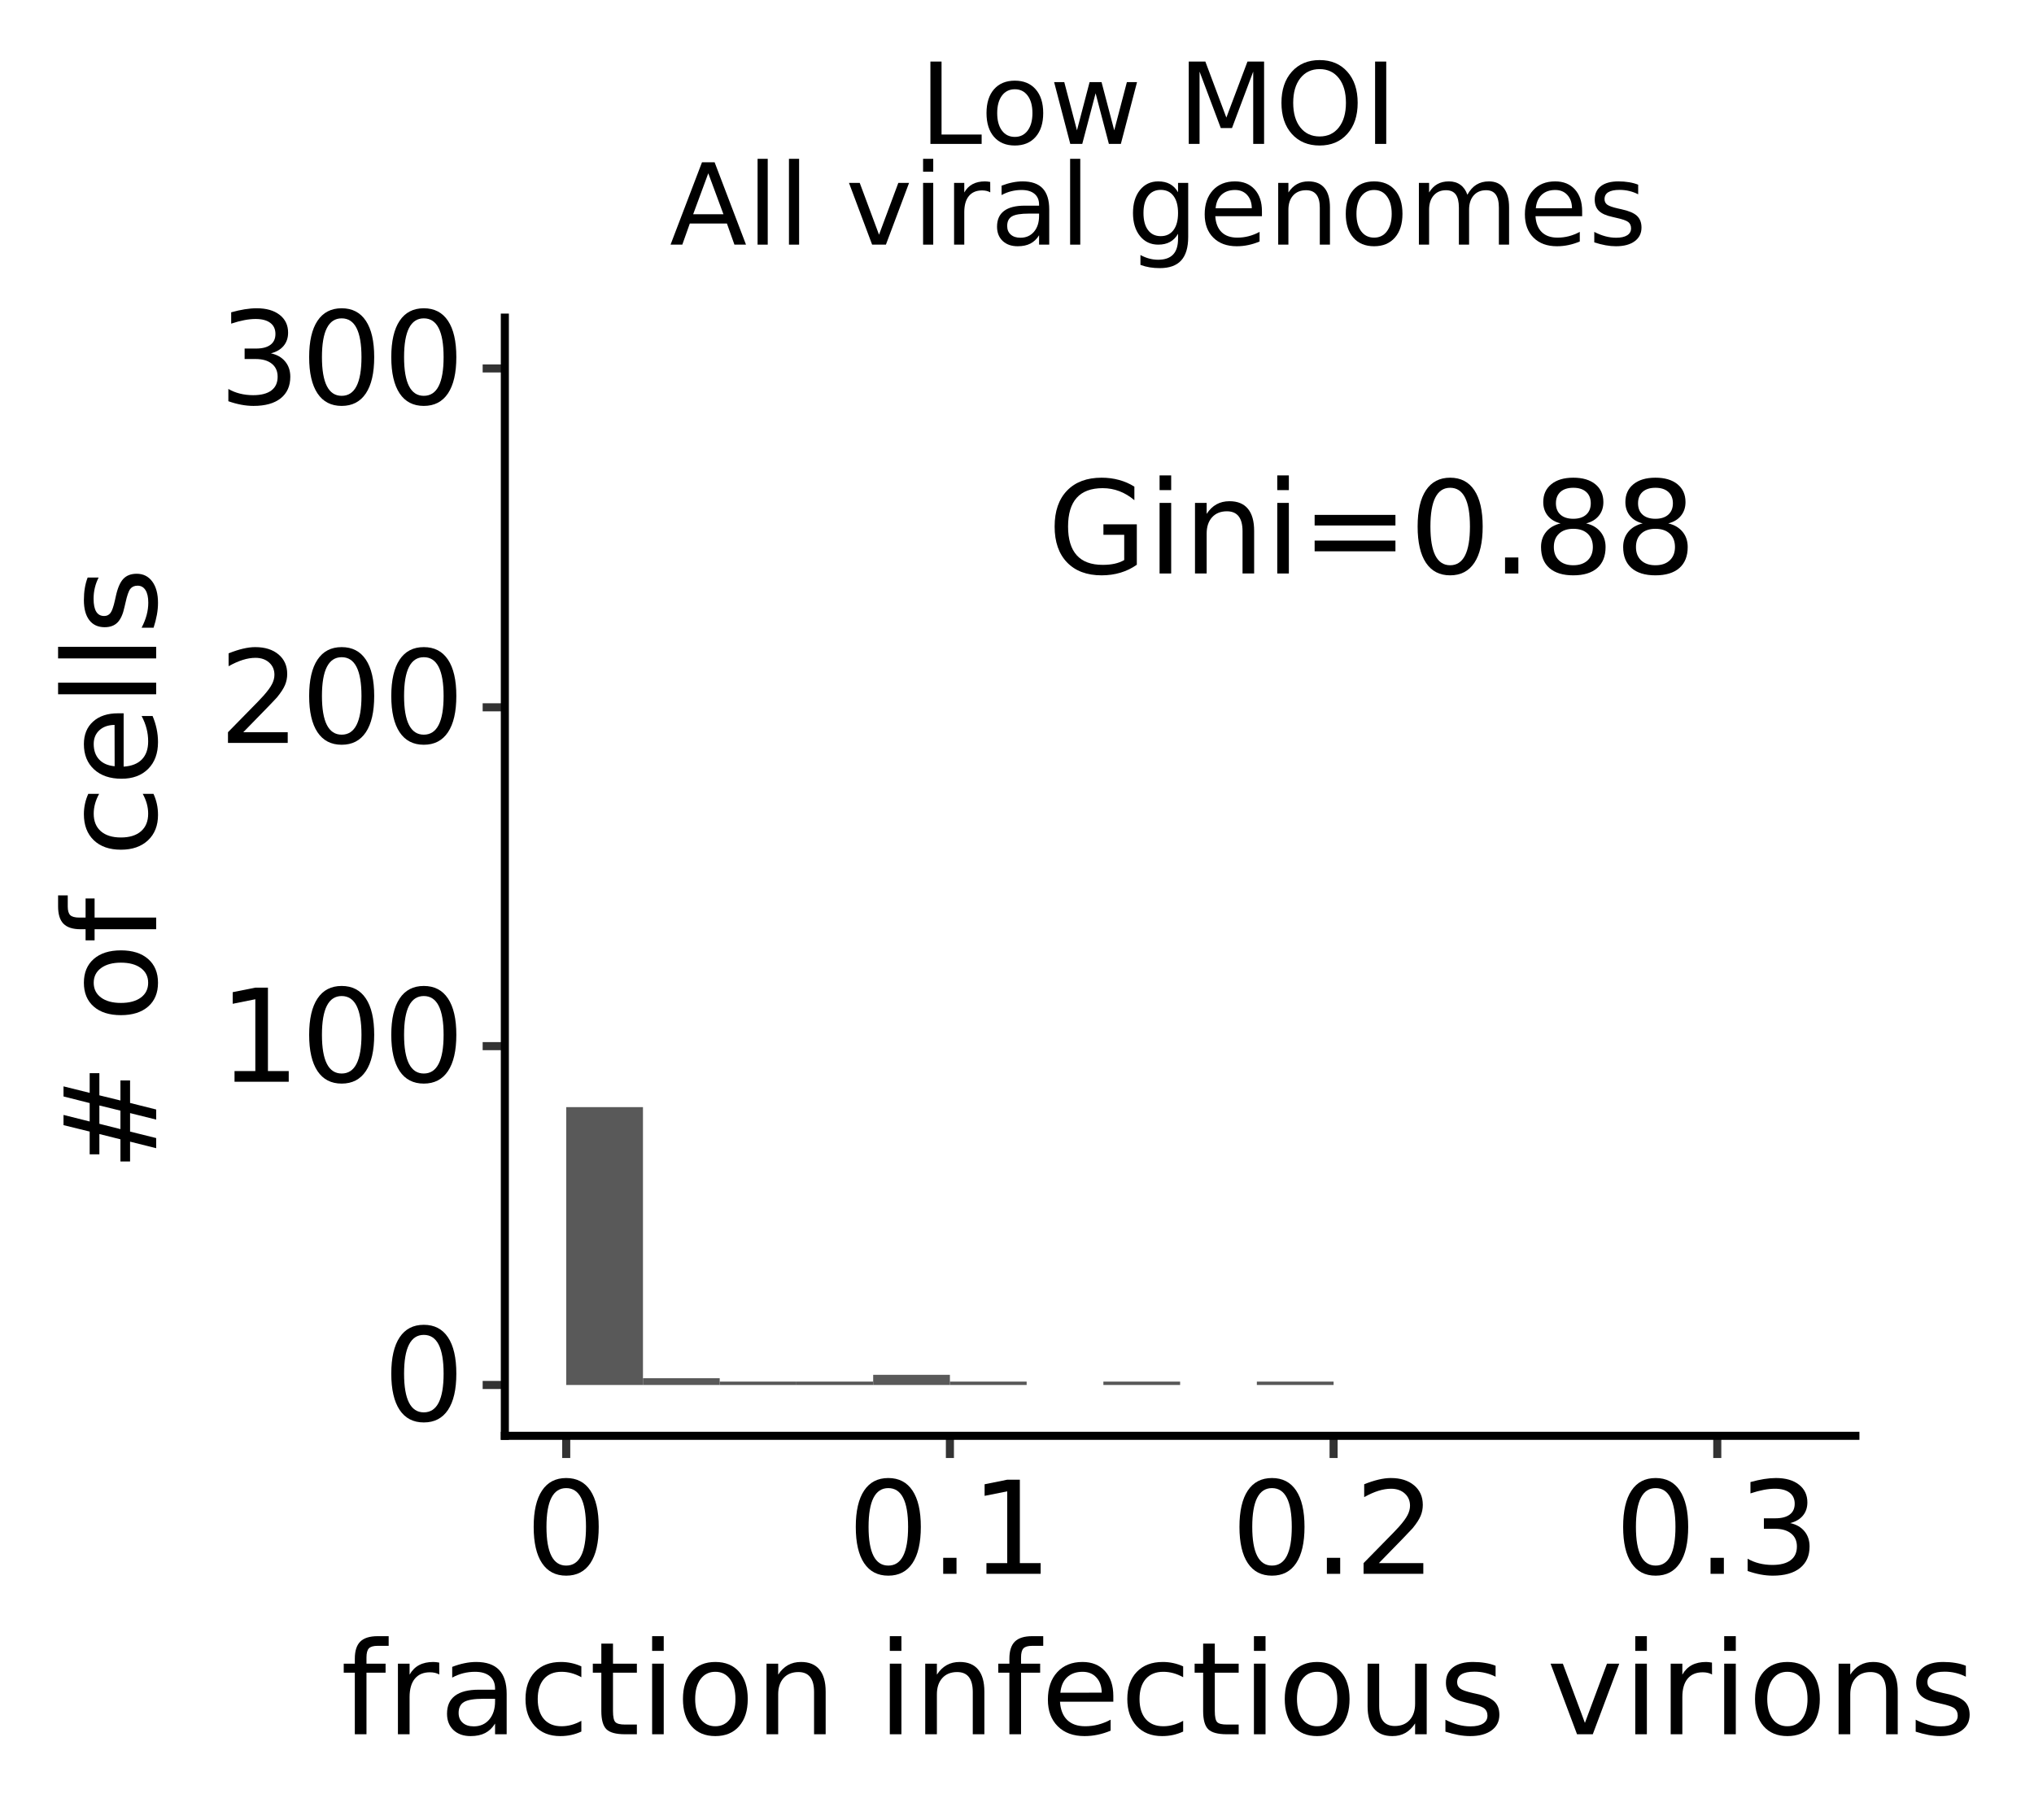
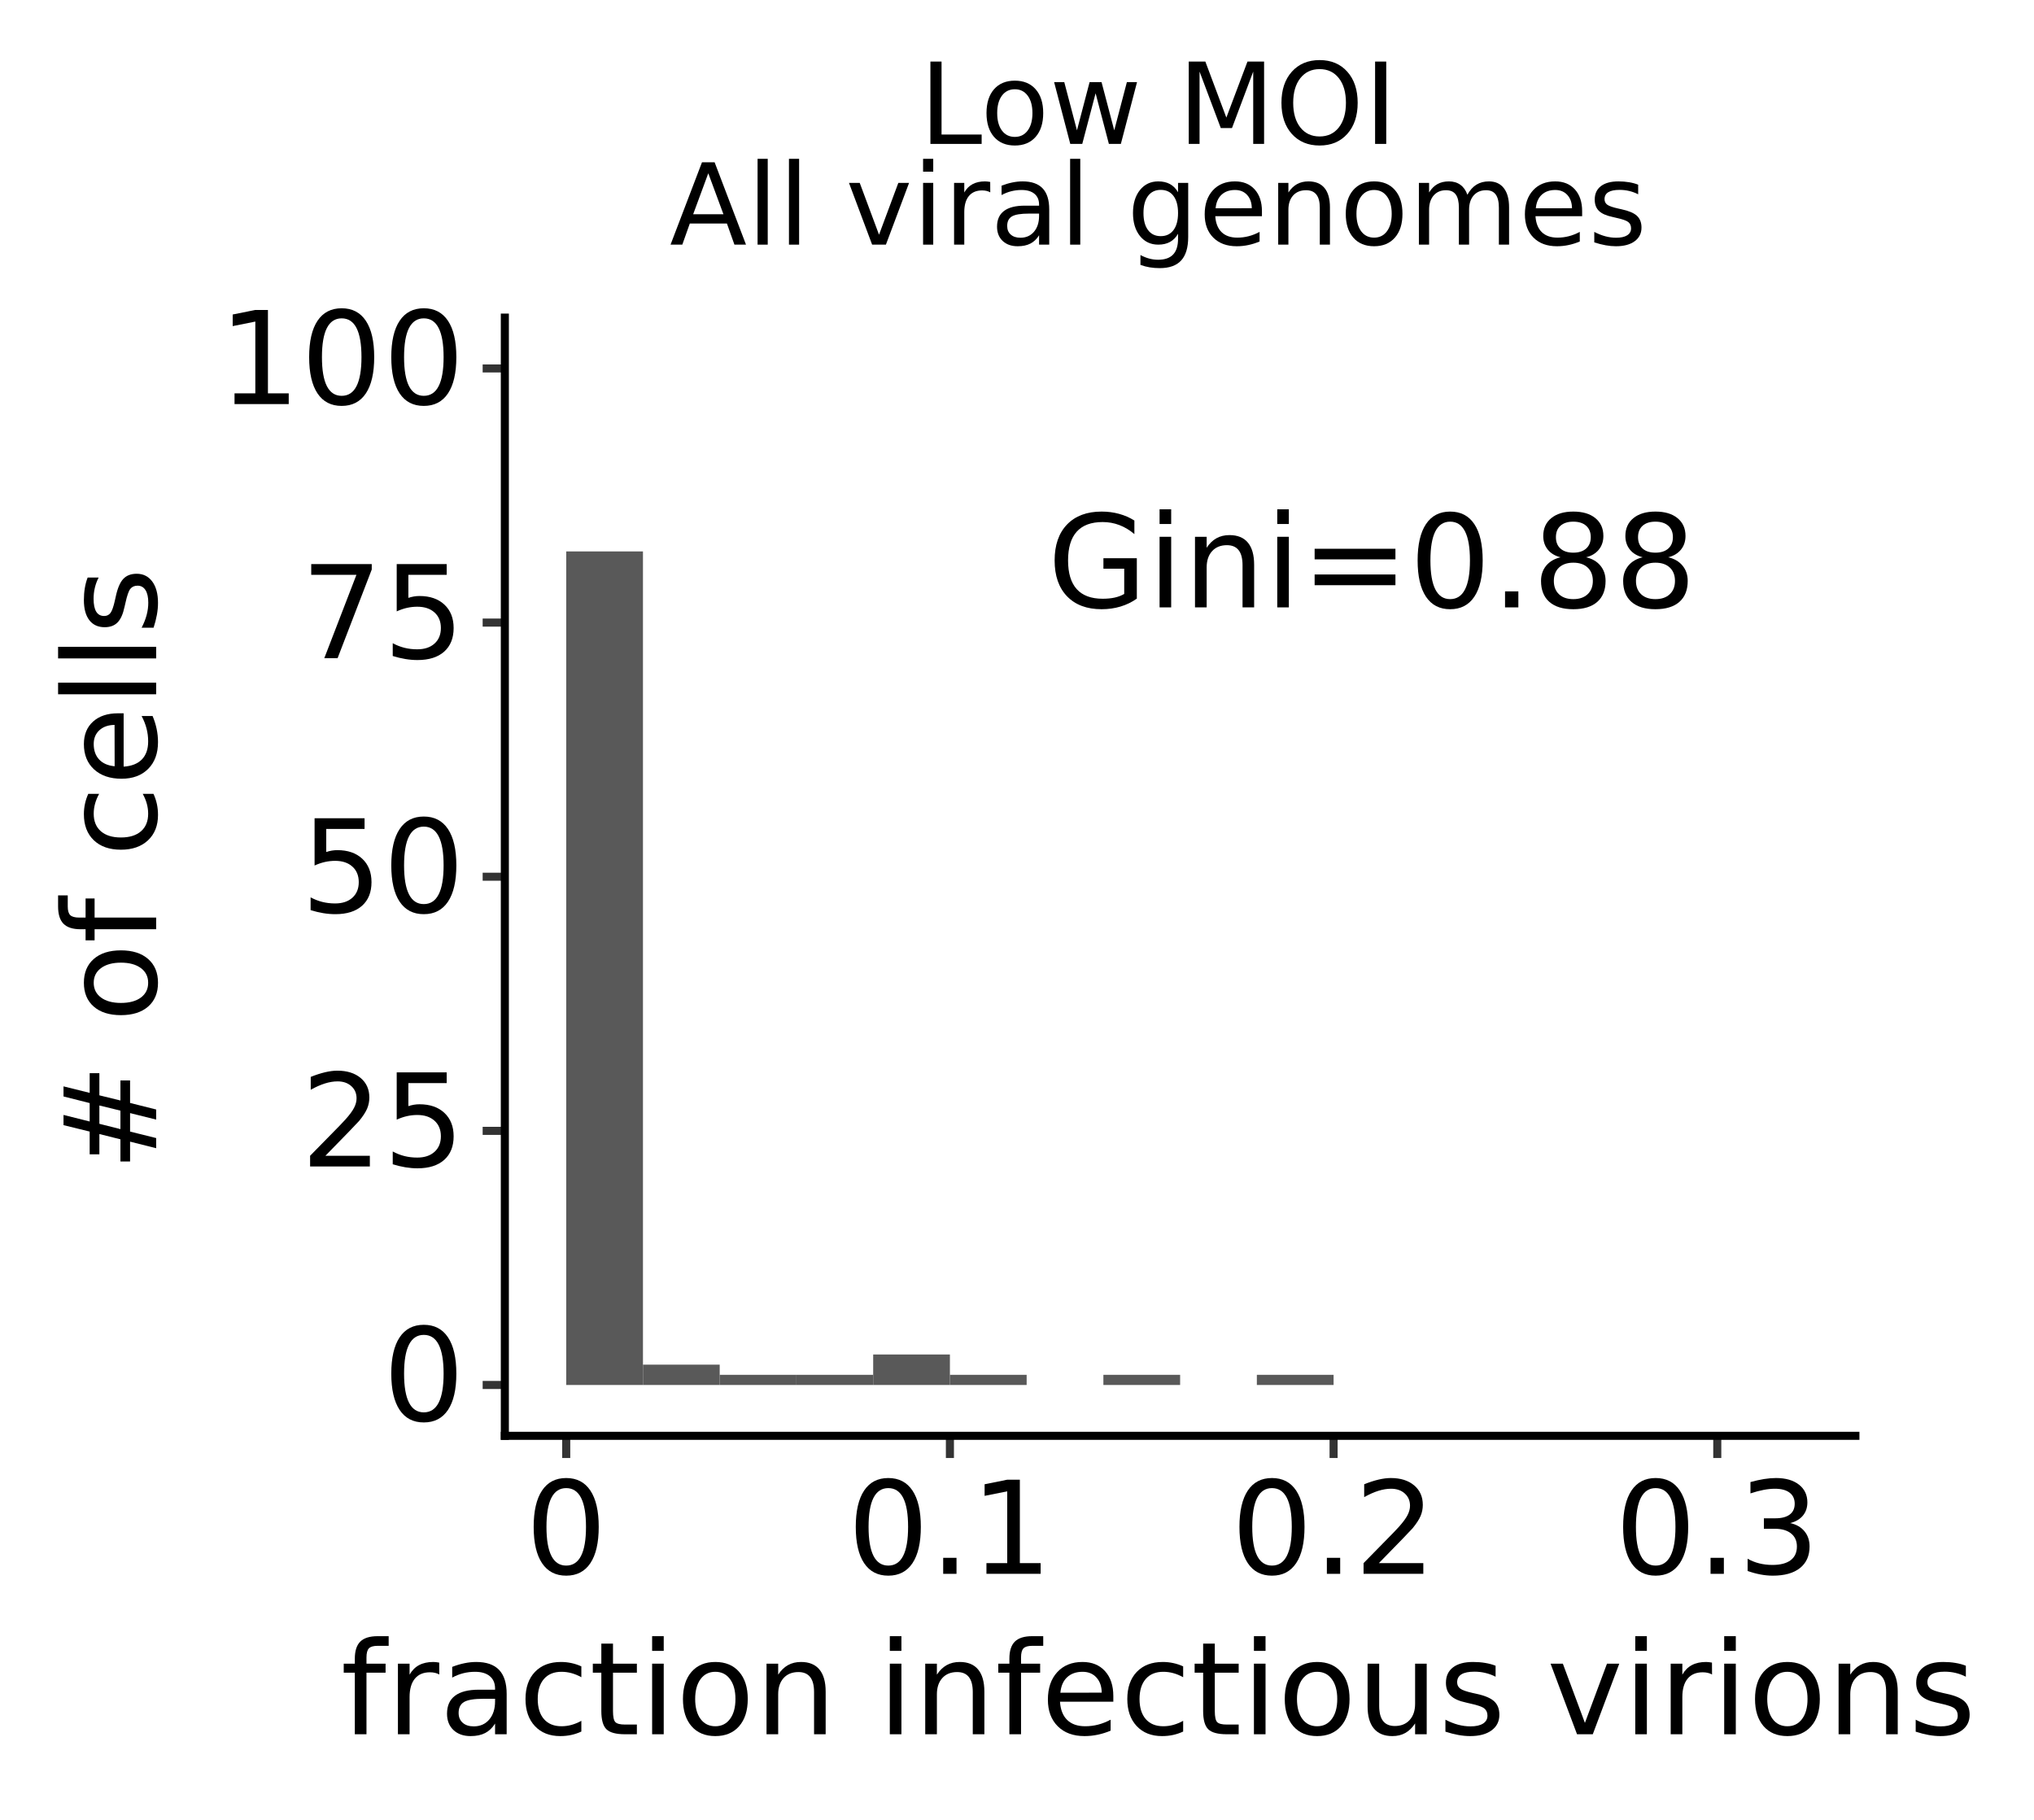
<svg xmlns="http://www.w3.org/2000/svg" xmlns:xlink="http://www.w3.org/1999/xlink" width="252.113pt" height="225.49pt" viewBox="0 0 252.113 225.49" version="1.1">
  <defs>
    <style type="text/css">*{stroke-linejoin: round; stroke-linecap: butt}</style>
  </defs>
  <g id="figure_1">
    <g id="patch_1">
      <path d="M 0 225.49  L 252.113 225.49  L 252.113 0  L 0 0  z " style="fill: #ffffff; stroke: #ffffff; stroke-linejoin: miter" />
    </g>
    <g id="axes_1">
      <g id="patch_2">
        <path d="M 62.575 177.97  L 229.975 177.97  L 229.975 39.37  L 62.575 39.37  z " style="fill: #ffffff" />
      </g>
      <g id="matplotlib.axis_1">
        <g id="xtick_1">
          <g id="line2d_1">
            <path d="M 70.184 177.97  " style="fill: none; stroke: #000000; stroke-width: 1.5" />
            <defs>
-               <path id="mfd074862f7" d="M 0 0  L 0 2.75  " style="stroke: #333333" />
-             </defs>
-             <g>
-               <use xlink:href="#mfd074862f7" x="70.184" y="177.97" style="stroke: #333333" />
+               <path id="meb5c409d5d" d="M 0 0  L 0 2.75  " style="stroke: #333333" />
+             </defs>
+             <g>
+               <use xlink:href="#meb5c409d5d" x="70.184" y="177.97" style="stroke: #333333" />
            </g>
          </g>
          <g id="text_1">
            <g transform="translate(65.09409 195.0779)scale(0.16 -0.16)">
              <defs>
                <path id="DejaVuSans-30" d="M 2034 4250  Q 1547 4250 1301 3770  Q 1056 3291 1056 2328  Q 1056 1369 1301 889  Q 1547 409 2034 409  Q 2525 409 2770 889  Q 3016 1369 3016 2328  Q 3016 3291 2770 3770  Q 2525 4250 2034 4250  z M 2034 4750  Q 2819 4750 3233 4129  Q 3647 3509 3647 2328  Q 3647 1150 3233 529  Q 2819 -91 2034 -91  Q 1250 -91 836 529  Q 422 1150 422 2328  Q 422 3509 836 4129  Q 1250 4750 2034 4750  z " transform="scale(0.015625)" />
              </defs>
              <use xlink:href="#DejaVuSans-30" />
            </g>
          </g>
        </g>
        <g id="xtick_2">
          <g id="line2d_2">
            <path d="M 117.741 177.97  " style="fill: none; stroke: #000000; stroke-width: 1.5" />
            <g>
-               <use xlink:href="#mfd074862f7" x="117.741" y="177.97" style="stroke: #333333" />
+               <use xlink:href="#meb5c409d5d" x="117.741" y="177.97" style="stroke: #333333" />
            </g>
          </g>
          <g id="text_2">
            <g transform="translate(105.0184 195.0779)scale(0.16 -0.16)">
              <defs>
                <path id="DejaVuSans-2e" d="M 684 794  L 1344 794  L 1344 0  L 684 0  L 684 794  z " transform="scale(0.015625)" />
                <path id="DejaVuSans-31" d="M 794 531  L 1825 531  L 1825 4091  L 703 3866  L 703 4441  L 1819 4666  L 2450 4666  L 2450 531  L 3481 531  L 3481 0  L 794 0  L 794 531  z " transform="scale(0.015625)" />
              </defs>
              <use xlink:href="#DejaVuSans-30" />
              <use xlink:href="#DejaVuSans-2e" x="63.623" />
              <use xlink:href="#DejaVuSans-31" x="95.41" />
            </g>
          </g>
        </g>
        <g id="xtick_3">
          <g id="line2d_3">
            <path d="M 165.298 177.97  " style="fill: none; stroke: #000000; stroke-width: 1.5" />
            <g>
-               <use xlink:href="#mfd074862f7" x="165.298" y="177.97" style="stroke: #333333" />
+               <use xlink:href="#meb5c409d5d" x="165.298" y="177.97" style="stroke: #333333" />
            </g>
          </g>
          <g id="text_3">
            <g transform="translate(152.5752 195.0779)scale(0.16 -0.16)">
              <defs>
                <path id="DejaVuSans-32" d="M 1228 531  L 3431 531  L 3431 0  L 469 0  L 469 531  Q 828 903 1448 1529  Q 2069 2156 2228 2338  Q 2531 2678 2651 2914  Q 2772 3150 2772 3378  Q 2772 3750 2511 3984  Q 2250 4219 1831 4219  Q 1534 4219 1204 4116  Q 875 4013 500 3803  L 500 4441  Q 881 4594 1212 4672  Q 1544 4750 1819 4750  Q 2544 4750 2975 4387  Q 3406 4025 3406 3419  Q 3406 3131 3298 2873  Q 3191 2616 2906 2266  Q 2828 2175 2409 1742  Q 1991 1309 1228 531  z " transform="scale(0.015625)" />
              </defs>
              <use xlink:href="#DejaVuSans-30" />
              <use xlink:href="#DejaVuSans-2e" x="63.623" />
              <use xlink:href="#DejaVuSans-32" x="95.41" />
            </g>
          </g>
        </g>
        <g id="xtick_4">
          <g id="line2d_4">
            <path d="M 212.855 177.97  " style="fill: none; stroke: #000000; stroke-width: 1.5" />
            <g>
-               <use xlink:href="#mfd074862f7" x="212.855" y="177.97" style="stroke: #333333" />
+               <use xlink:href="#meb5c409d5d" x="212.855" y="177.97" style="stroke: #333333" />
            </g>
          </g>
          <g id="text_4">
            <g transform="translate(200.132 195.0779)scale(0.16 -0.16)">
              <defs>
                <path id="DejaVuSans-33" d="M 2597 2516  Q 3050 2419 3304 2112  Q 3559 1806 3559 1356  Q 3559 666 3084 287  Q 2609 -91 1734 -91  Q 1441 -91 1130 -33  Q 819 25 488 141  L 488 750  Q 750 597 1062 519  Q 1375 441 1716 441  Q 2309 441 2620 675  Q 2931 909 2931 1356  Q 2931 1769 2642 2001  Q 2353 2234 1838 2234  L 1294 2234  L 1294 2753  L 1863 2753  Q 2328 2753 2575 2939  Q 2822 3125 2822 3475  Q 2822 3834 2567 4026  Q 2313 4219 1838 4219  Q 1578 4219 1281 4162  Q 984 4106 628 3988  L 628 4550  Q 988 4650 1302 4700  Q 1616 4750 1894 4750  Q 2613 4750 3031 4423  Q 3450 4097 3450 3541  Q 3450 3153 3228 2886  Q 3006 2619 2597 2516  z " transform="scale(0.015625)" />
              </defs>
              <use xlink:href="#DejaVuSans-30" />
              <use xlink:href="#DejaVuSans-2e" x="63.623" />
              <use xlink:href="#DejaVuSans-33" x="95.41" />
            </g>
          </g>
        </g>
        <g id="xtick_5" />
        <g id="xtick_6" />
        <g id="xtick_7" />
        <g id="text_5">
          <g transform="translate(42.2375 214.9629)scale(0.16 -0.16)">
            <defs>
              <path id="DejaVuSans-66" d="M 2375 4863  L 2375 4384  L 1825 4384  Q 1516 4384 1395 4259  Q 1275 4134 1275 3809  L 1275 3500  L 2222 3500  L 2222 3053  L 1275 3053  L 1275 0  L 697 0  L 697 3053  L 147 3053  L 147 3500  L 697 3500  L 697 3744  Q 697 4328 969 4595  Q 1241 4863 1831 4863  L 2375 4863  z " transform="scale(0.015625)" />
              <path id="DejaVuSans-72" d="M 2631 2963  Q 2534 3019 2420 3045  Q 2306 3072 2169 3072  Q 1681 3072 1420 2755  Q 1159 2438 1159 1844  L 1159 0  L 581 0  L 581 3500  L 1159 3500  L 1159 2956  Q 1341 3275 1631 3429  Q 1922 3584 2338 3584  Q 2397 3584 2469 3576  Q 2541 3569 2628 3553  L 2631 2963  z " transform="scale(0.015625)" />
              <path id="DejaVuSans-61" d="M 2194 1759  Q 1497 1759 1228 1600  Q 959 1441 959 1056  Q 959 750 1161 570  Q 1363 391 1709 391  Q 2188 391 2477 730  Q 2766 1069 2766 1631  L 2766 1759  L 2194 1759  z M 3341 1997  L 3341 0  L 2766 0  L 2766 531  Q 2569 213 2275 61  Q 1981 -91 1556 -91  Q 1019 -91 701 211  Q 384 513 384 1019  Q 384 1609 779 1909  Q 1175 2209 1959 2209  L 2766 2209  L 2766 2266  Q 2766 2663 2505 2880  Q 2244 3097 1772 3097  Q 1472 3097 1187 3025  Q 903 2953 641 2809  L 641 3341  Q 956 3463 1253 3523  Q 1550 3584 1831 3584  Q 2591 3584 2966 3190  Q 3341 2797 3341 1997  z " transform="scale(0.015625)" />
              <path id="DejaVuSans-63" d="M 3122 3366  L 3122 2828  Q 2878 2963 2633 3030  Q 2388 3097 2138 3097  Q 1578 3097 1268 2742  Q 959 2388 959 1747  Q 959 1106 1268 751  Q 1578 397 2138 397  Q 2388 397 2633 464  Q 2878 531 3122 666  L 3122 134  Q 2881 22 2623 -34  Q 2366 -91 2075 -91  Q 1284 -91 818 406  Q 353 903 353 1747  Q 353 2603 823 3093  Q 1294 3584 2113 3584  Q 2378 3584 2631 3529  Q 2884 3475 3122 3366  z " transform="scale(0.015625)" />
              <path id="DejaVuSans-74" d="M 1172 4494  L 1172 3500  L 2356 3500  L 2356 3053  L 1172 3053  L 1172 1153  Q 1172 725 1289 603  Q 1406 481 1766 481  L 2356 481  L 2356 0  L 1766 0  Q 1100 0 847 248  Q 594 497 594 1153  L 594 3053  L 172 3053  L 172 3500  L 594 3500  L 594 4494  L 1172 4494  z " transform="scale(0.015625)" />
              <path id="DejaVuSans-69" d="M 603 3500  L 1178 3500  L 1178 0  L 603 0  L 603 3500  z M 603 4863  L 1178 4863  L 1178 4134  L 603 4134  L 603 4863  z " transform="scale(0.015625)" />
              <path id="DejaVuSans-6f" d="M 1959 3097  Q 1497 3097 1228 2736  Q 959 2375 959 1747  Q 959 1119 1226 758  Q 1494 397 1959 397  Q 2419 397 2687 759  Q 2956 1122 2956 1747  Q 2956 2369 2687 2733  Q 2419 3097 1959 3097  z M 1959 3584  Q 2709 3584 3137 3096  Q 3566 2609 3566 1747  Q 3566 888 3137 398  Q 2709 -91 1959 -91  Q 1206 -91 779 398  Q 353 888 353 1747  Q 353 2609 779 3096  Q 1206 3584 1959 3584  z " transform="scale(0.015625)" />
              <path id="DejaVuSans-6e" d="M 3513 2113  L 3513 0  L 2938 0  L 2938 2094  Q 2938 2591 2744 2837  Q 2550 3084 2163 3084  Q 1697 3084 1428 2787  Q 1159 2491 1159 1978  L 1159 0  L 581 0  L 581 3500  L 1159 3500  L 1159 2956  Q 1366 3272 1645 3428  Q 1925 3584 2291 3584  Q 2894 3584 3203 3211  Q 3513 2838 3513 2113  z " transform="scale(0.015625)" />
              <path id="DejaVuSans-20" transform="scale(0.015625)" />
              <path id="DejaVuSans-65" d="M 3597 1894  L 3597 1613  L 953 1613  Q 991 1019 1311 708  Q 1631 397 2203 397  Q 2534 397 2845 478  Q 3156 559 3463 722  L 3463 178  Q 3153 47 2828 -22  Q 2503 -91 2169 -91  Q 1331 -91 842 396  Q 353 884 353 1716  Q 353 2575 817 3079  Q 1281 3584 2069 3584  Q 2775 3584 3186 3129  Q 3597 2675 3597 1894  z M 3022 2063  Q 3016 2534 2758 2815  Q 2500 3097 2075 3097  Q 1594 3097 1305 2825  Q 1016 2553 972 2059  L 3022 2063  z " transform="scale(0.015625)" />
              <path id="DejaVuSans-75" d="M 544 1381  L 544 3500  L 1119 3500  L 1119 1403  Q 1119 906 1312 657  Q 1506 409 1894 409  Q 2359 409 2629 706  Q 2900 1003 2900 1516  L 2900 3500  L 3475 3500  L 3475 0  L 2900 0  L 2900 538  Q 2691 219 2414 64  Q 2138 -91 1772 -91  Q 1169 -91 856 284  Q 544 659 544 1381  z M 1991 3584  L 1991 3584  z " transform="scale(0.015625)" />
              <path id="DejaVuSans-73" d="M 2834 3397  L 2834 2853  Q 2591 2978 2328 3040  Q 2066 3103 1784 3103  Q 1356 3103 1142 2972  Q 928 2841 928 2578  Q 928 2378 1081 2264  Q 1234 2150 1697 2047  L 1894 2003  Q 2506 1872 2764 1633  Q 3022 1394 3022 966  Q 3022 478 2636 193  Q 2250 -91 1575 -91  Q 1294 -91 989 -36  Q 684 19 347 128  L 347 722  Q 666 556 975 473  Q 1284 391 1588 391  Q 1994 391 2212 530  Q 2431 669 2431 922  Q 2431 1156 2273 1281  Q 2116 1406 1581 1522  L 1381 1569  Q 847 1681 609 1914  Q 372 2147 372 2553  Q 372 3047 722 3315  Q 1072 3584 1716 3584  Q 2034 3584 2315 3537  Q 2597 3491 2834 3397  z " transform="scale(0.015625)" />
              <path id="DejaVuSans-76" d="M 191 3500  L 800 3500  L 1894 563  L 2988 3500  L 3597 3500  L 2284 0  L 1503 0  L 191 3500  z " transform="scale(0.015625)" />
            </defs>
            <use xlink:href="#DejaVuSans-66" />
            <use xlink:href="#DejaVuSans-72" x="35.205" />
            <use xlink:href="#DejaVuSans-61" x="76.318" />
            <use xlink:href="#DejaVuSans-63" x="137.598" />
            <use xlink:href="#DejaVuSans-74" x="192.578" />
            <use xlink:href="#DejaVuSans-69" x="231.787" />
            <use xlink:href="#DejaVuSans-6f" x="259.57" />
            <use xlink:href="#DejaVuSans-6e" x="320.752" />
            <use xlink:href="#DejaVuSans-20" x="384.131" />
            <use xlink:href="#DejaVuSans-69" x="415.918" />
            <use xlink:href="#DejaVuSans-6e" x="443.701" />
            <use xlink:href="#DejaVuSans-66" x="507.08" />
            <use xlink:href="#DejaVuSans-65" x="542.285" />
            <use xlink:href="#DejaVuSans-63" x="603.809" />
            <use xlink:href="#DejaVuSans-74" x="658.789" />
            <use xlink:href="#DejaVuSans-69" x="697.998" />
            <use xlink:href="#DejaVuSans-6f" x="725.781" />
            <use xlink:href="#DejaVuSans-75" x="786.963" />
            <use xlink:href="#DejaVuSans-73" x="850.342" />
            <use xlink:href="#DejaVuSans-20" x="902.441" />
            <use xlink:href="#DejaVuSans-76" x="934.229" />
            <use xlink:href="#DejaVuSans-69" x="993.408" />
            <use xlink:href="#DejaVuSans-72" x="1021.191" />
            <use xlink:href="#DejaVuSans-69" x="1062.305" />
            <use xlink:href="#DejaVuSans-6f" x="1090.088" />
            <use xlink:href="#DejaVuSans-6e" x="1151.27" />
            <use xlink:href="#DejaVuSans-73" x="1214.648" />
          </g>
        </g>
      </g>
      <g id="matplotlib.axis_2">
        <g id="ytick_1">
          <g id="line2d_5">
            <path d="M 62.575 171.67  " style="fill: none; stroke: #000000; stroke-width: 1.5" />
            <defs>
-               <path id="m29ac6354e7" d="M 0 0  L -2.75 0  " style="stroke: #333333" />
-             </defs>
-             <g>
-               <use xlink:href="#m29ac6354e7" x="62.575" y="171.67" style="stroke: #333333" />
+               <path id="m85e49510f1" d="M 0 0  L -2.75 0  " style="stroke: #333333" />
+             </defs>
+             <g>
+               <use xlink:href="#m85e49510f1" x="62.575" y="171.67" style="stroke: #333333" />
            </g>
          </g>
          <g id="text_6">
            <g transform="translate(47.445 176.0854)scale(0.16 -0.16)">
              <use xlink:href="#DejaVuSans-30" />
            </g>
          </g>
        </g>
        <g id="ytick_2">
          <g id="line2d_6">
-             <path d="M 62.575 129.67  " style="fill: none; stroke: #000000; stroke-width: 1.5" />
-             <g>
-               <use xlink:href="#m29ac6354e7" x="62.575" y="129.67" style="stroke: #333333" />
+             <path d="M 62.575 140.17  " style="fill: none; stroke: #000000; stroke-width: 1.5" />
+             <g>
+               <use xlink:href="#m85e49510f1" x="62.575" y="140.17" style="stroke: #333333" />
            </g>
          </g>
          <g id="text_7">
-             <g transform="translate(27.085 134.0854)scale(0.16 -0.16)">
+             <g transform="translate(37.265 144.5854)scale(0.16 -0.16)">
+               <defs>
+                 <path id="DejaVuSans-35" d="M 691 4666  L 3169 4666  L 3169 4134  L 1269 4134  L 1269 2991  Q 1406 3038 1543 3061  Q 1681 3084 1819 3084  Q 2600 3084 3056 2656  Q 3513 2228 3513 1497  Q 3513 744 3044 326  Q 2575 -91 1722 -91  Q 1428 -91 1123 -41  Q 819 9 494 109  L 494 744  Q 775 591 1075 516  Q 1375 441 1709 441  Q 2250 441 2565 725  Q 2881 1009 2881 1497  Q 2881 1984 2565 2268  Q 2250 2553 1709 2553  Q 1456 2553 1204 2497  Q 953 2441 691 2322  L 691 4666  z " transform="scale(0.015625)" />
+               </defs>
+               <use xlink:href="#DejaVuSans-32" />
+               <use xlink:href="#DejaVuSans-35" x="63.623" />
+             </g>
+           </g>
+         </g>
+         <g id="ytick_3">
+           <g id="line2d_7">
+             <path d="M 62.575 108.67  " style="fill: none; stroke: #000000; stroke-width: 1.5" />
+             <g>
+               <use xlink:href="#m85e49510f1" x="62.575" y="108.67" style="stroke: #333333" />
+             </g>
+           </g>
+           <g id="text_8">
+             <g transform="translate(37.265 113.0854)scale(0.16 -0.16)">
+               <use xlink:href="#DejaVuSans-35" />
+               <use xlink:href="#DejaVuSans-30" x="63.623" />
+             </g>
+           </g>
+         </g>
+         <g id="ytick_4">
+           <g id="line2d_8">
+             <path d="M 62.575 77.17  " style="fill: none; stroke: #000000; stroke-width: 1.5" />
+             <g>
+               <use xlink:href="#m85e49510f1" x="62.575" y="77.17" style="stroke: #333333" />
+             </g>
+           </g>
+           <g id="text_9">
+             <g transform="translate(37.265 81.58541)scale(0.16 -0.16)">
+               <defs>
+                 <path id="DejaVuSans-37" d="M 525 4666  L 3525 4666  L 3525 4397  L 1831 0  L 1172 0  L 2766 4134  L 525 4134  L 525 4666  z " transform="scale(0.015625)" />
+               </defs>
+               <use xlink:href="#DejaVuSans-37" />
+               <use xlink:href="#DejaVuSans-35" x="63.623" />
+             </g>
+           </g>
+         </g>
+         <g id="ytick_5">
+           <g id="line2d_9">
+             <path d="M 62.575 45.67  " style="fill: none; stroke: #000000; stroke-width: 1.5" />
+             <g>
+               <use xlink:href="#m85e49510f1" x="62.575" y="45.67" style="stroke: #333333" />
+             </g>
+           </g>
+           <g id="text_10">
+             <g transform="translate(27.085 50.08541)scale(0.16 -0.16)">
              <use xlink:href="#DejaVuSans-31" />
              <use xlink:href="#DejaVuSans-30" x="63.623" />
              <use xlink:href="#DejaVuSans-30" x="127.246" />
            </g>
          </g>
        </g>
-         <g id="ytick_3">
-           <g id="line2d_7">
-             <path d="M 62.575 87.67  " style="fill: none; stroke: #000000; stroke-width: 1.5" />
-             <g>
-               <use xlink:href="#m29ac6354e7" x="62.575" y="87.67" style="stroke: #333333" />
-             </g>
-           </g>
-           <g id="text_8">
-             <g transform="translate(27.085 92.08541)scale(0.16 -0.16)">
-               <use xlink:href="#DejaVuSans-32" />
-               <use xlink:href="#DejaVuSans-30" x="63.623" />
-               <use xlink:href="#DejaVuSans-30" x="127.246" />
-             </g>
-           </g>
-         </g>
-         <g id="ytick_4">
-           <g id="line2d_8">
-             <path d="M 62.575 45.67  " style="fill: none; stroke: #000000; stroke-width: 1.5" />
-             <g>
-               <use xlink:href="#m29ac6354e7" x="62.575" y="45.67" style="stroke: #333333" />
-             </g>
-           </g>
-           <g id="text_9">
-             <g transform="translate(27.085 50.08541)scale(0.16 -0.16)">
-               <use xlink:href="#DejaVuSans-33" />
-               <use xlink:href="#DejaVuSans-30" x="63.623" />
-               <use xlink:href="#DejaVuSans-30" x="127.246" />
-             </g>
-           </g>
-         </g>
-         <g id="ytick_5" />
        <g id="ytick_6" />
        <g id="ytick_7" />
-         <g id="text_10">
+         <g id="ytick_8" />
+         <g id="ytick_9" />
+         <g id="text_11">
          <g transform="translate(19.3575 145.2042)rotate(-90)scale(0.16 -0.16)">
            <defs>
              <path id="DejaVuSans-23" d="M 3272 2816  L 2363 2816  L 2100 1772  L 3016 1772  L 3272 2816  z M 2803 4594  L 2478 3297  L 3391 3297  L 3719 4594  L 4219 4594  L 3897 3297  L 4872 3297  L 4872 2816  L 3775 2816  L 3519 1772  L 4513 1772  L 4513 1294  L 3397 1294  L 3072 0  L 2572 0  L 2894 1294  L 1978 1294  L 1656 0  L 1153 0  L 1478 1294  L 494 1294  L 494 1772  L 1594 1772  L 1856 2816  L 850 2816  L 850 3297  L 1978 3297  L 2297 4594  L 2803 4594  z " transform="scale(0.015625)" />
              <path id="DejaVuSans-6c" d="M 603 4863  L 1178 4863  L 1178 0  L 603 0  L 603 4863  z " transform="scale(0.015625)" />
            </defs>
            <use xlink:href="#DejaVuSans-23" />
            <use xlink:href="#DejaVuSans-20" x="83.789" />
            <use xlink:href="#DejaVuSans-6f" x="115.576" />
            <use xlink:href="#DejaVuSans-66" x="176.758" />
            <use xlink:href="#DejaVuSans-20" x="211.963" />
            <use xlink:href="#DejaVuSans-63" x="243.75" />
            <use xlink:href="#DejaVuSans-65" x="298.73" />
            <use xlink:href="#DejaVuSans-6c" x="360.254" />
            <use xlink:href="#DejaVuSans-6c" x="388.037" />
            <use xlink:href="#DejaVuSans-73" x="415.82" />
          </g>
        </g>
      </g>
      <g id="PolyCollection_1">
-         <path d="M 70.184 171.67  L 70.184 137.23  L 79.695 137.23  L 79.695 171.67  z " clip-path="url(#pc6d3949882)" style="fill: #595959" />
-         <path d="M 79.695 171.67  L 79.695 170.83  L 89.207 170.83  L 89.207 171.67  z " clip-path="url(#pc6d3949882)" style="fill: #595959" />
-         <path d="M 89.207 171.67  L 89.207 171.25  L 98.718 171.25  L 98.718 171.67  z " clip-path="url(#pc6d3949882)" style="fill: #595959" />
-         <path d="M 98.718 171.67  L 98.718 171.25  L 108.23 171.25  L 108.23 171.67  z " clip-path="url(#pc6d3949882)" style="fill: #595959" />
-         <path d="M 108.23 171.67  L 108.23 170.41  L 117.741 170.41  L 117.741 171.67  z " clip-path="url(#pc6d3949882)" style="fill: #595959" />
-         <path d="M 117.741 171.67  L 117.741 171.25  L 127.252 171.25  L 127.252 171.67  z " clip-path="url(#pc6d3949882)" style="fill: #595959" />
-         <path d="M 127.252 171.67  L 127.252 171.67  L 136.764 171.67  L 136.764 171.67  z " clip-path="url(#pc6d3949882)" style="fill: #595959" />
-         <path d="M 136.764 171.67  L 136.764 171.25  L 146.275 171.25  L 146.275 171.67  z " clip-path="url(#pc6d3949882)" style="fill: #595959" />
-         <path d="M 146.275 171.67  L 146.275 171.67  L 155.786 171.67  L 155.786 171.67  z " clip-path="url(#pc6d3949882)" style="fill: #595959" />
-         <path d="M 155.786 171.67  L 155.786 171.25  L 165.298 171.25  L 165.298 171.67  z " clip-path="url(#pc6d3949882)" style="fill: #595959" />
-         <path d="M 165.298 171.67  L 165.298 171.67  L 174.809 171.67  L 174.809 171.67  z " clip-path="url(#pc6d3949882)" style="fill: #595959" />
-         <path d="M 174.809 171.67  L 174.809 171.67  L 184.32 171.67  L 184.32 171.67  z " clip-path="url(#pc6d3949882)" style="fill: #595959" />
-         <path d="M 184.32 171.67  L 184.32 171.67  L 193.832 171.67  L 193.832 171.67  z " clip-path="url(#pc6d3949882)" style="fill: #595959" />
-         <path d="M 193.832 171.67  L 193.832 171.67  L 203.343 171.67  L 203.343 171.67  z " clip-path="url(#pc6d3949882)" style="fill: #595959" />
-         <path d="M 203.343 171.67  L 203.343 171.67  L 212.855 171.67  L 212.855 171.67  z " clip-path="url(#pc6d3949882)" style="fill: #595959" />
-         <path d="M 212.855 171.67  L 212.855 171.67  L 222.366 171.67  L 222.366 171.67  z " clip-path="url(#pc6d3949882)" style="fill: #595959" />
-       </g>
-       <g id="text_11">
-         <g clip-path="url(#pc6d3949882)">
-           <g transform="translate(129.8234 71.08541)scale(0.16 -0.16)">
+         <path d="M 70.184 171.67  L 70.184 68.35  L 79.695 68.35  L 79.695 171.67  z " clip-path="url(#pfb9f160115)" style="fill: #595959" />
+         <path d="M 79.695 171.67  L 79.695 169.15  L 89.207 169.15  L 89.207 171.67  z " clip-path="url(#pfb9f160115)" style="fill: #595959" />
+         <path d="M 89.207 171.67  L 89.207 170.41  L 98.718 170.41  L 98.718 171.67  z " clip-path="url(#pfb9f160115)" style="fill: #595959" />
+         <path d="M 98.718 171.67  L 98.718 170.41  L 108.23 170.41  L 108.23 171.67  z " clip-path="url(#pfb9f160115)" style="fill: #595959" />
+         <path d="M 108.23 171.67  L 108.23 167.89  L 117.741 167.89  L 117.741 171.67  z " clip-path="url(#pfb9f160115)" style="fill: #595959" />
+         <path d="M 117.741 171.67  L 117.741 170.41  L 127.252 170.41  L 127.252 171.67  z " clip-path="url(#pfb9f160115)" style="fill: #595959" />
+         <path d="M 127.252 171.67  L 127.252 171.67  L 136.764 171.67  L 136.764 171.67  z " clip-path="url(#pfb9f160115)" style="fill: #595959" />
+         <path d="M 136.764 171.67  L 136.764 170.41  L 146.275 170.41  L 146.275 171.67  z " clip-path="url(#pfb9f160115)" style="fill: #595959" />
+         <path d="M 146.275 171.67  L 146.275 171.67  L 155.786 171.67  L 155.786 171.67  z " clip-path="url(#pfb9f160115)" style="fill: #595959" />
+         <path d="M 155.786 171.67  L 155.786 170.41  L 165.298 170.41  L 165.298 171.67  z " clip-path="url(#pfb9f160115)" style="fill: #595959" />
+         <path d="M 165.298 171.67  L 165.298 171.67  L 174.809 171.67  L 174.809 171.67  z " clip-path="url(#pfb9f160115)" style="fill: #595959" />
+         <path d="M 174.809 171.67  L 174.809 171.67  L 184.32 171.67  L 184.32 171.67  z " clip-path="url(#pfb9f160115)" style="fill: #595959" />
+         <path d="M 184.32 171.67  L 184.32 171.67  L 193.832 171.67  L 193.832 171.67  z " clip-path="url(#pfb9f160115)" style="fill: #595959" />
+         <path d="M 193.832 171.67  L 193.832 171.67  L 203.343 171.67  L 203.343 171.67  z " clip-path="url(#pfb9f160115)" style="fill: #595959" />
+         <path d="M 203.343 171.67  L 203.343 171.67  L 212.855 171.67  L 212.855 171.67  z " clip-path="url(#pfb9f160115)" style="fill: #595959" />
+         <path d="M 212.855 171.67  L 212.855 171.67  L 222.366 171.67  L 222.366 171.67  z " clip-path="url(#pfb9f160115)" style="fill: #595959" />
+       </g>
+       <g id="text_12">
+         <g clip-path="url(#pfb9f160115)">
+           <g transform="translate(129.8234 75.28541)scale(0.16 -0.16)">
            <defs>
              <path id="DejaVuSans-47" d="M 3809 666  L 3809 1919  L 2778 1919  L 2778 2438  L 4434 2438  L 4434 434  Q 4069 175 3628 42  Q 3188 -91 2688 -91  Q 1594 -91 976 548  Q 359 1188 359 2328  Q 359 3472 976 4111  Q 1594 4750 2688 4750  Q 3144 4750 3555 4637  Q 3966 4525 4313 4306  L 4313 3634  Q 3963 3931 3569 4081  Q 3175 4231 2741 4231  Q 1884 4231 1454 3753  Q 1025 3275 1025 2328  Q 1025 1384 1454 906  Q 1884 428 2741 428  Q 3075 428 3337 486  Q 3600 544 3809 666  z " transform="scale(0.015625)" />
              <path id="DejaVuSans-3d" d="M 678 2906  L 4684 2906  L 4684 2381  L 678 2381  L 678 2906  z M 678 1631  L 4684 1631  L 4684 1100  L 678 1100  L 678 1631  z " transform="scale(0.015625)" />
              <path id="DejaVuSans-38" d="M 2034 2216  Q 1584 2216 1326 1975  Q 1069 1734 1069 1313  Q 1069 891 1326 650  Q 1584 409 2034 409  Q 2484 409 2743 651  Q 3003 894 3003 1313  Q 3003 1734 2745 1975  Q 2488 2216 2034 2216  z M 1403 2484  Q 997 2584 770 2862  Q 544 3141 544 3541  Q 544 4100 942 4425  Q 1341 4750 2034 4750  Q 2731 4750 3128 4425  Q 3525 4100 3525 3541  Q 3525 3141 3298 2862  Q 3072 2584 2669 2484  Q 3125 2378 3379 2068  Q 3634 1759 3634 1313  Q 3634 634 3220 271  Q 2806 -91 2034 -91  Q 1263 -91 848 271  Q 434 634 434 1313  Q 434 1759 690 2068  Q 947 2378 1403 2484  z M 1172 3481  Q 1172 3119 1398 2916  Q 1625 2713 2034 2713  Q 2441 2713 2670 2916  Q 2900 3119 2900 3481  Q 2900 3844 2670 4047  Q 2441 4250 2034 4250  Q 1625 4250 1398 4047  Q 1172 3844 1172 3481  z " transform="scale(0.015625)" />
            </defs>
            <use xlink:href="#DejaVuSans-47" />
            <use xlink:href="#DejaVuSans-69" x="77.49" />
            <use xlink:href="#DejaVuSans-6e" x="105.273" />
            <use xlink:href="#DejaVuSans-69" x="168.652" />
            <use xlink:href="#DejaVuSans-3d" x="196.436" />
            <use xlink:href="#DejaVuSans-30" x="280.225" />
            <use xlink:href="#DejaVuSans-2e" x="343.848" />
            <use xlink:href="#DejaVuSans-38" x="375.635" />
            <use xlink:href="#DejaVuSans-38" x="439.258" />
          </g>
        </g>
      </g>
      <g id="patch_3">
        <path d="M 62.575 177.97  L 62.575 39.37  " style="fill: none; stroke: #000000; stroke-linejoin: miter; stroke-linecap: square" />
      </g>
      <g id="patch_4">
        <path d="M 62.575 177.97  L 229.975 177.97  " style="fill: none; stroke: #000000; stroke-linejoin: miter; stroke-linecap: square" />
      </g>
    </g>
-     <g id="text_12">
+     <g id="text_13">
      <g transform="translate(113.9497 17.83781)scale(0.14 -0.14)">
        <defs>
          <path id="DejaVuSans-4c" d="M 628 4666  L 1259 4666  L 1259 531  L 3531 531  L 3531 0  L 628 0  L 628 4666  z " transform="scale(0.015625)" />
          <path id="DejaVuSans-77" d="M 269 3500  L 844 3500  L 1563 769  L 2278 3500  L 2956 3500  L 3675 769  L 4391 3500  L 4966 3500  L 4050 0  L 3372 0  L 2619 2869  L 1863 0  L 1184 0  L 269 3500  z " transform="scale(0.015625)" />
          <path id="DejaVuSans-4d" d="M 628 4666  L 1569 4666  L 2759 1491  L 3956 4666  L 4897 4666  L 4897 0  L 4281 0  L 4281 4097  L 3078 897  L 2444 897  L 1241 4097  L 1241 0  L 628 0  L 628 4666  z " transform="scale(0.015625)" />
          <path id="DejaVuSans-4f" d="M 2522 4238  Q 1834 4238 1429 3725  Q 1025 3213 1025 2328  Q 1025 1447 1429 934  Q 1834 422 2522 422  Q 3209 422 3611 934  Q 4013 1447 4013 2328  Q 4013 3213 3611 3725  Q 3209 4238 2522 4238  z M 2522 4750  Q 3503 4750 4090 4092  Q 4678 3434 4678 2328  Q 4678 1225 4090 567  Q 3503 -91 2522 -91  Q 1538 -91 948 565  Q 359 1222 359 2328  Q 359 3434 948 4092  Q 1538 4750 2522 4750  z " transform="scale(0.015625)" />
          <path id="DejaVuSans-49" d="M 628 4666  L 1259 4666  L 1259 0  L 628 0  L 628 4666  z " transform="scale(0.015625)" />
        </defs>
        <use xlink:href="#DejaVuSans-4c" />
        <use xlink:href="#DejaVuSans-6f" x="53.963" />
        <use xlink:href="#DejaVuSans-77" x="115.145" />
        <use xlink:href="#DejaVuSans-20" x="196.932" />
        <use xlink:href="#DejaVuSans-4d" x="228.719" />
        <use xlink:href="#DejaVuSans-4f" x="314.998" />
        <use xlink:href="#DejaVuSans-49" x="393.709" />
      </g>
      <g transform="translate(83.00531 30.32341)scale(0.14 -0.14)">
        <defs>
          <path id="DejaVuSans-41" d="M 2188 4044  L 1331 1722  L 3047 1722  L 2188 4044  z M 1831 4666  L 2547 4666  L 4325 0  L 3669 0  L 3244 1197  L 1141 1197  L 716 0  L 50 0  L 1831 4666  z " transform="scale(0.015625)" />
          <path id="DejaVuSans-67" d="M 2906 1791  Q 2906 2416 2648 2759  Q 2391 3103 1925 3103  Q 1463 3103 1205 2759  Q 947 2416 947 1791  Q 947 1169 1205 825  Q 1463 481 1925 481  Q 2391 481 2648 825  Q 2906 1169 2906 1791  z M 3481 434  Q 3481 -459 3084 -895  Q 2688 -1331 1869 -1331  Q 1566 -1331 1297 -1286  Q 1028 -1241 775 -1147  L 775 -588  Q 1028 -725 1275 -790  Q 1522 -856 1778 -856  Q 2344 -856 2625 -561  Q 2906 -266 2906 331  L 2906 616  Q 2728 306 2450 153  Q 2172 0 1784 0  Q 1141 0 747 490  Q 353 981 353 1791  Q 353 2603 747 3093  Q 1141 3584 1784 3584  Q 2172 3584 2450 3431  Q 2728 3278 2906 2969  L 2906 3500  L 3481 3500  L 3481 434  z " transform="scale(0.015625)" />
          <path id="DejaVuSans-6d" d="M 3328 2828  Q 3544 3216 3844 3400  Q 4144 3584 4550 3584  Q 5097 3584 5394 3201  Q 5691 2819 5691 2113  L 5691 0  L 5113 0  L 5113 2094  Q 5113 2597 4934 2840  Q 4756 3084 4391 3084  Q 3944 3084 3684 2787  Q 3425 2491 3425 1978  L 3425 0  L 2847 0  L 2847 2094  Q 2847 2600 2669 2842  Q 2491 3084 2119 3084  Q 1678 3084 1418 2786  Q 1159 2488 1159 1978  L 1159 0  L 581 0  L 581 3500  L 1159 3500  L 1159 2956  Q 1356 3278 1631 3431  Q 1906 3584 2284 3584  Q 2666 3584 2933 3390  Q 3200 3197 3328 2828  z " transform="scale(0.015625)" />
        </defs>
        <use xlink:href="#DejaVuSans-41" />
        <use xlink:href="#DejaVuSans-6c" x="68.408" />
        <use xlink:href="#DejaVuSans-6c" x="96.191" />
        <use xlink:href="#DejaVuSans-20" x="123.975" />
        <use xlink:href="#DejaVuSans-76" x="155.762" />
        <use xlink:href="#DejaVuSans-69" x="214.941" />
        <use xlink:href="#DejaVuSans-72" x="242.725" />
        <use xlink:href="#DejaVuSans-61" x="283.838" />
        <use xlink:href="#DejaVuSans-6c" x="345.117" />
        <use xlink:href="#DejaVuSans-20" x="372.9" />
        <use xlink:href="#DejaVuSans-67" x="404.688" />
        <use xlink:href="#DejaVuSans-65" x="468.164" />
        <use xlink:href="#DejaVuSans-6e" x="529.688" />
        <use xlink:href="#DejaVuSans-6f" x="593.066" />
        <use xlink:href="#DejaVuSans-6d" x="654.248" />
        <use xlink:href="#DejaVuSans-65" x="751.66" />
        <use xlink:href="#DejaVuSans-73" x="813.184" />
      </g>
    </g>
  </g>
  <defs>
-     <clipPath id="pc6d3949882">
+     <clipPath id="pfb9f160115">
      <rect x="62.575" y="39.37" width="167.4" height="138.6" />
    </clipPath>
  </defs>
</svg>
